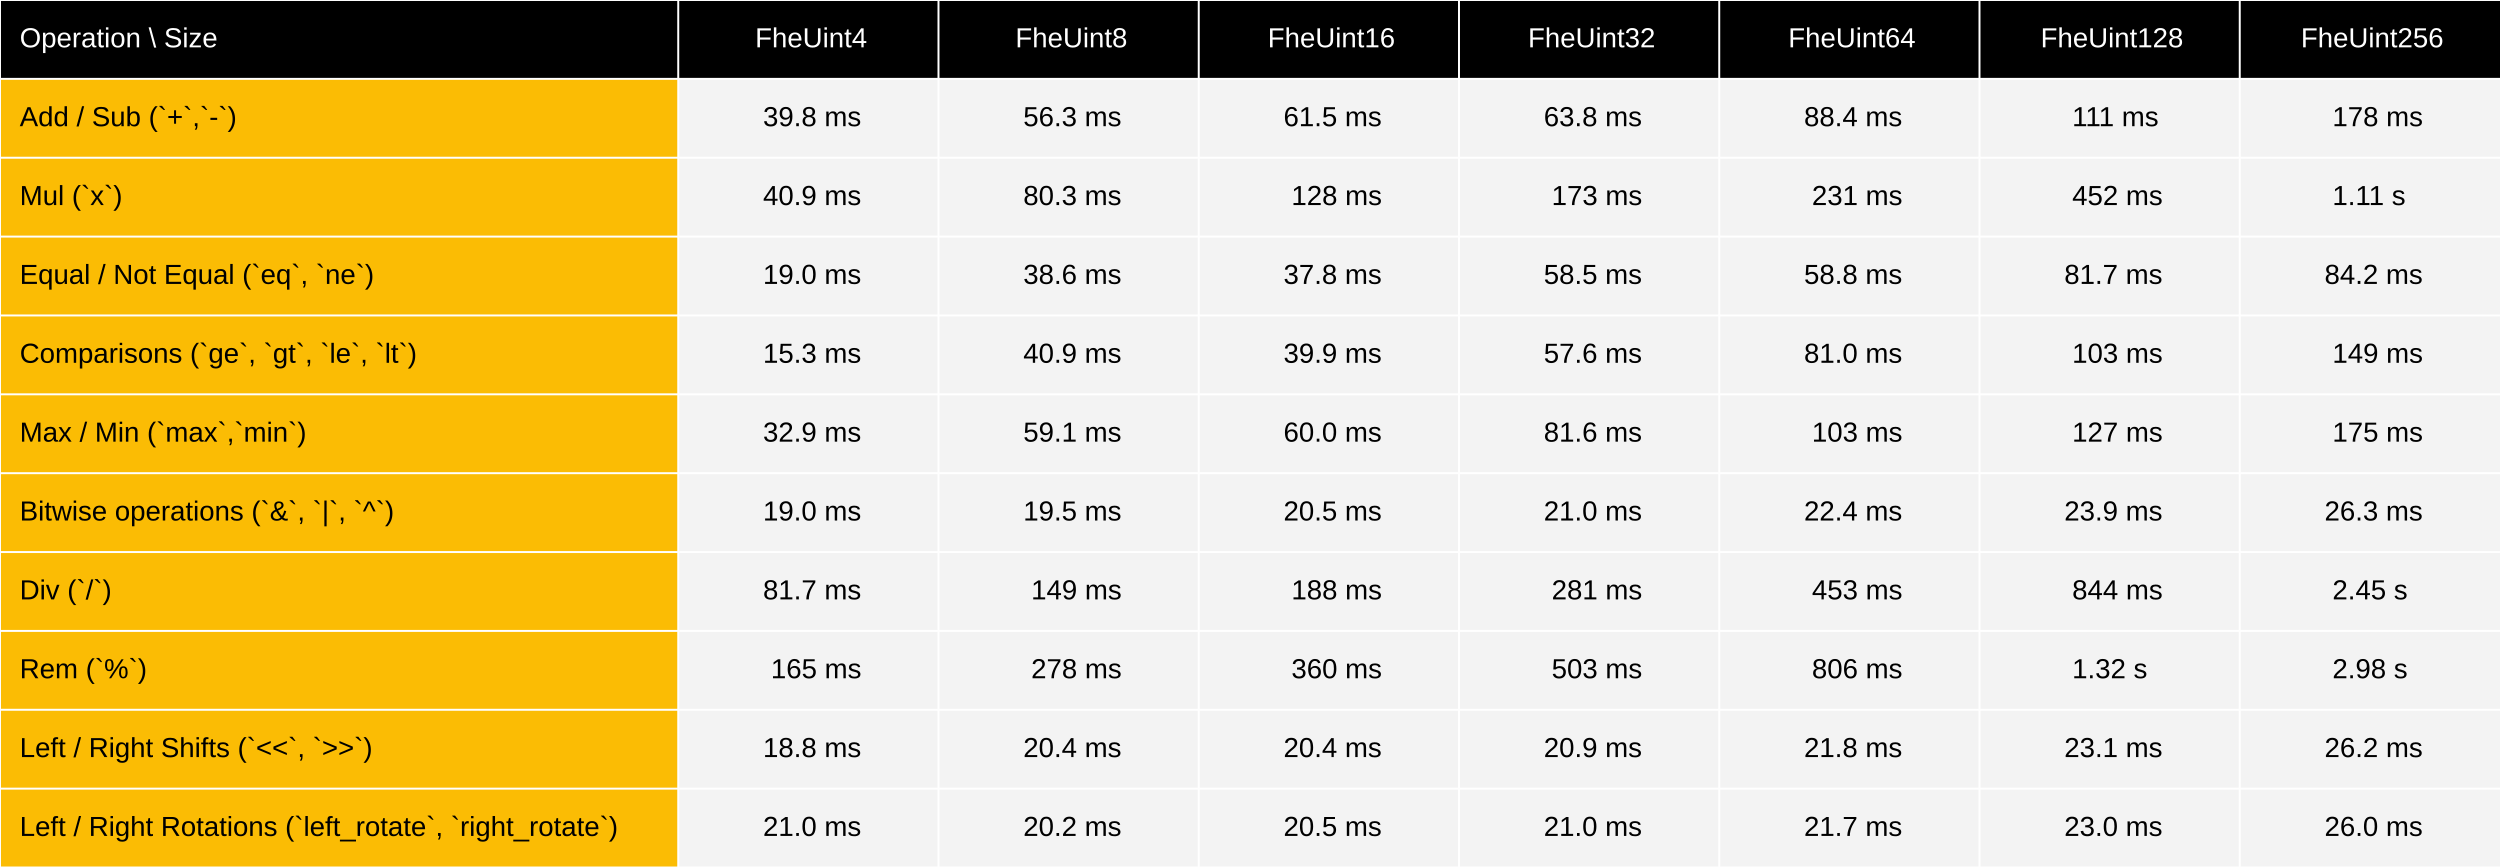
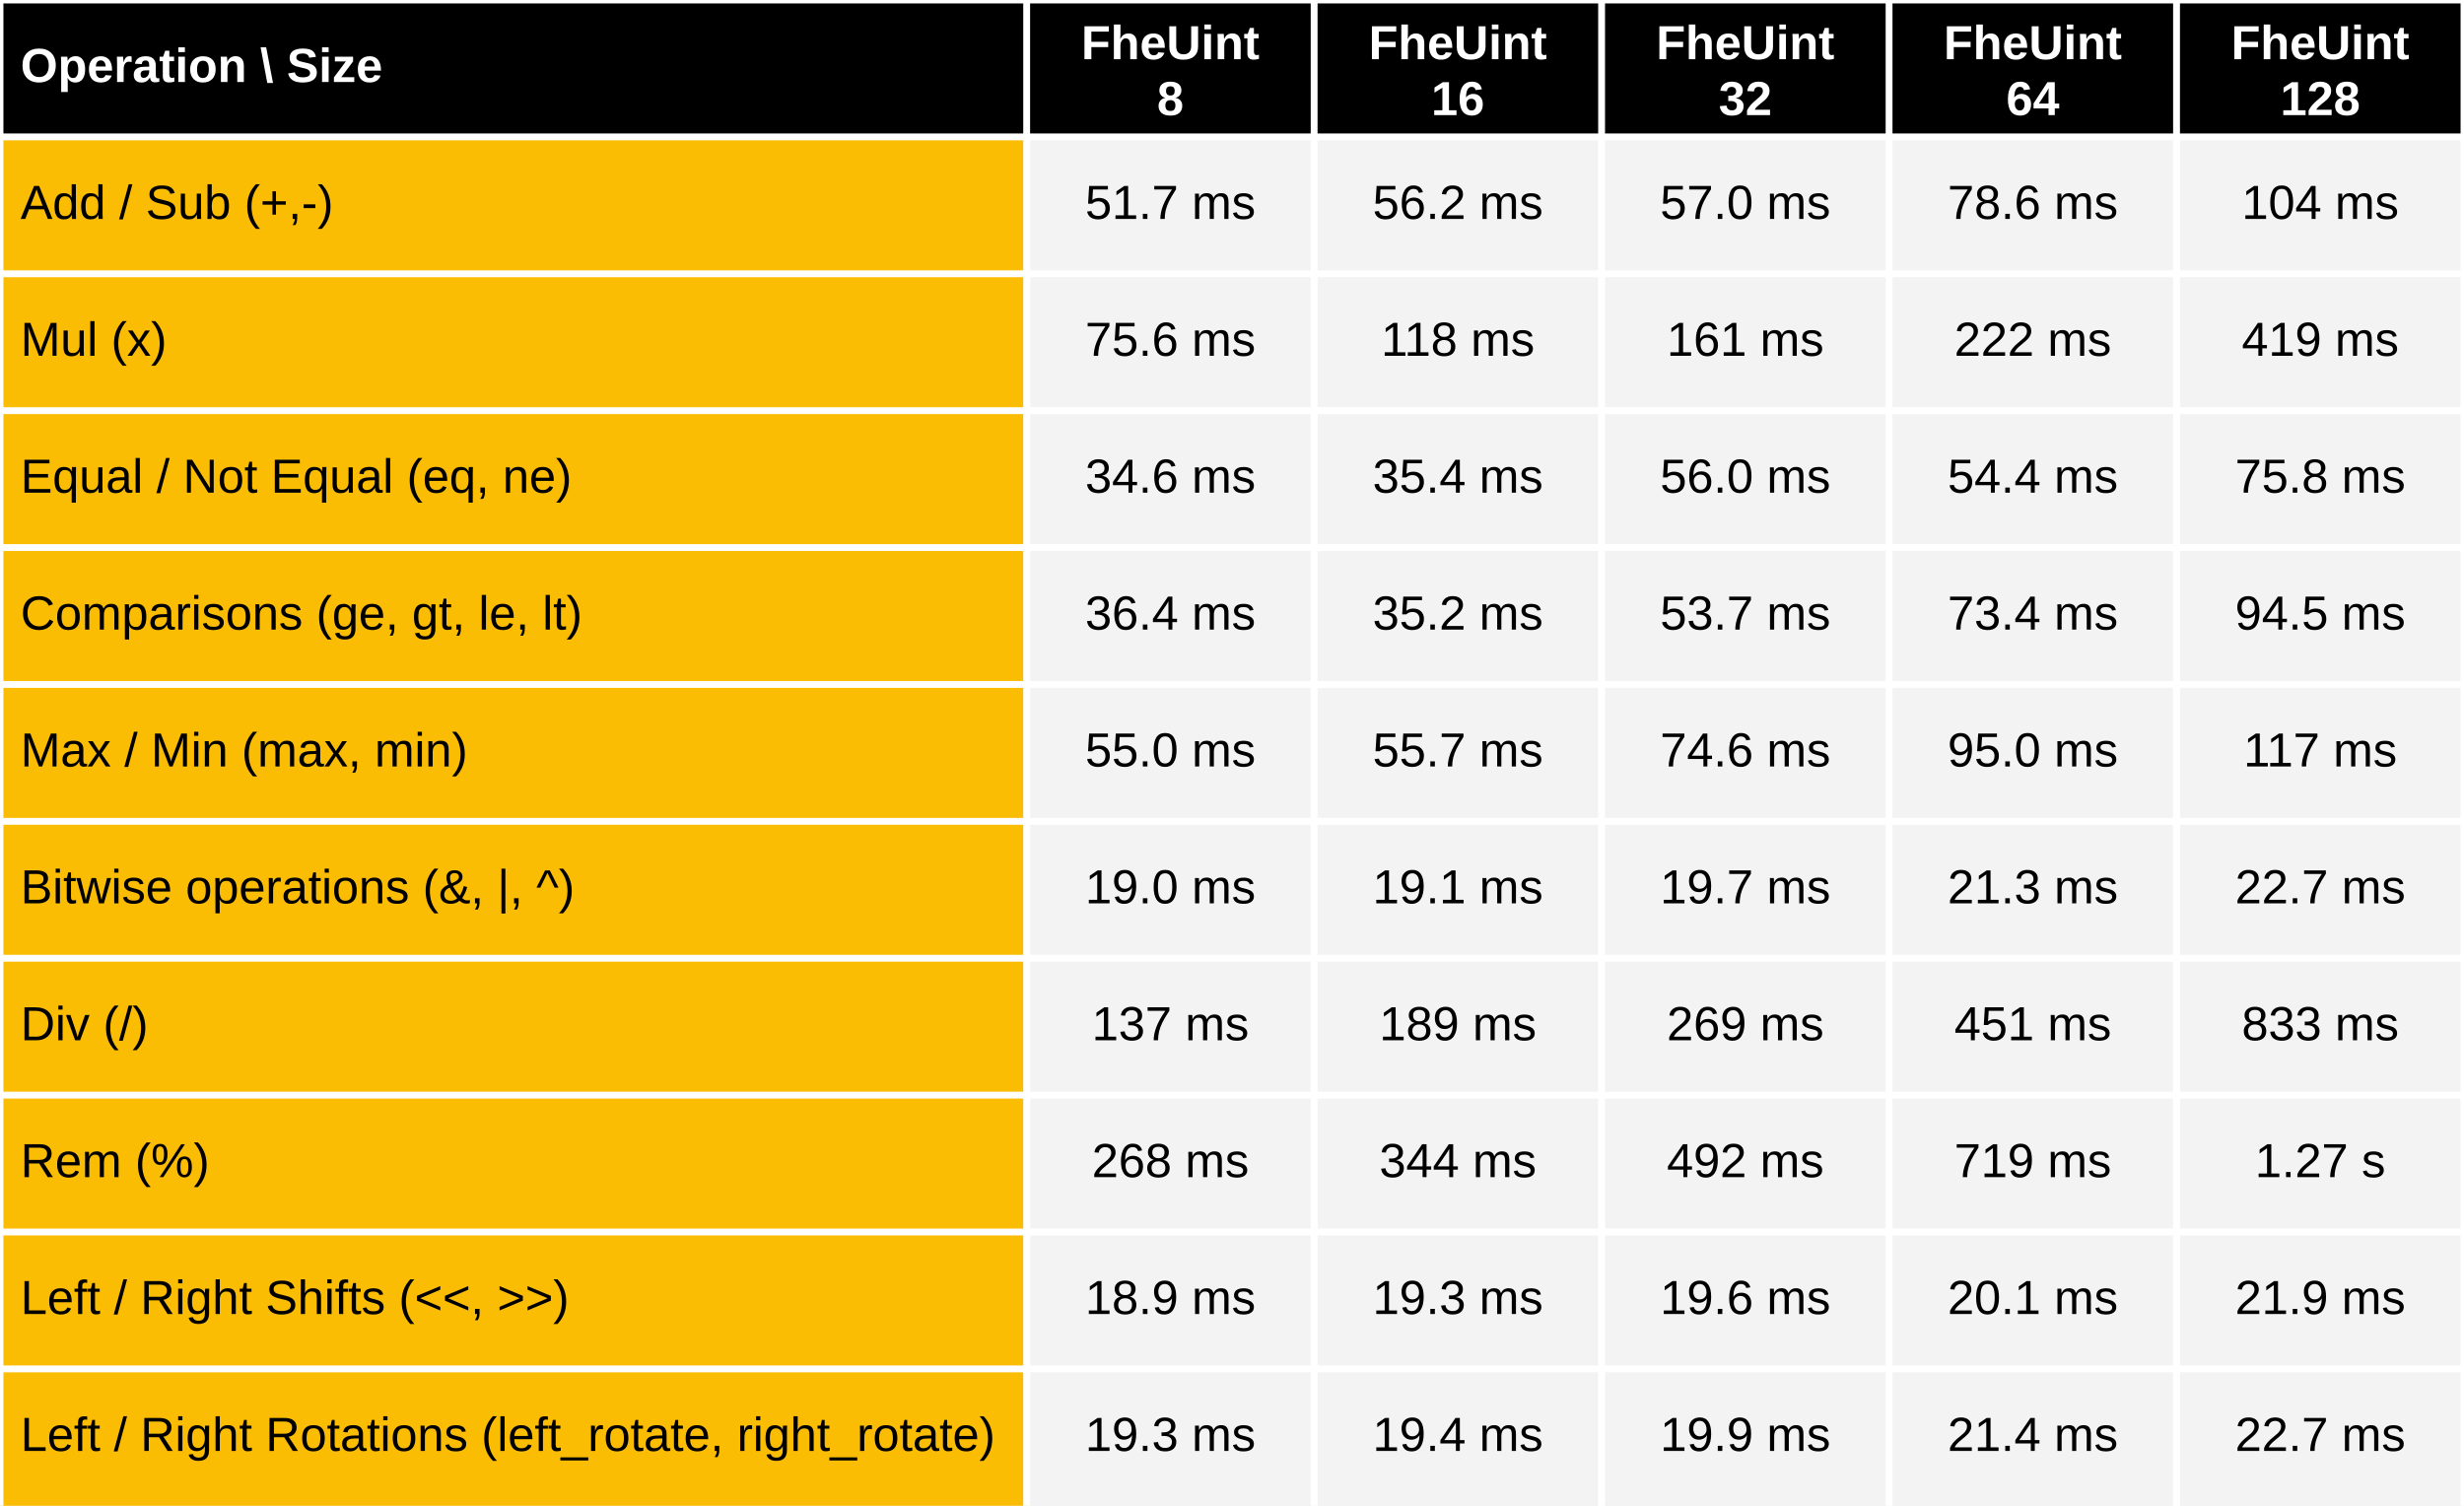
- <svg xmlns="http://www.w3.org/2000/svg" width="1268.0" height="440" viewBox="0 0 1268.0 440">
-   <rect x="0" y="0" width="1268.0" height="40" fill="black" />
-   <text x="10" y="24.0" fill="white" font-family="Arial" font-size="14">Operation \ Size</text>
-   <text x="383.0" y="24.0" fill="white" font-family="Arial" font-size="14">FheUint4</text>
-   <text x="515.0" y="24.0" fill="white" font-family="Arial" font-size="14">FheUint8</text>
-   <text x="643.0" y="24.0" fill="white" font-family="Arial" font-size="14">FheUint16</text>
-   <text x="775.0" y="24.0" fill="white" font-family="Arial" font-size="14">FheUint32</text>
-   <text x="907.0" y="24.0" fill="white" font-family="Arial" font-size="14">FheUint64</text>
-   <text x="1035.0" y="24.0" fill="white" font-family="Arial" font-size="14">FheUint128</text>
-   <text x="1167.0" y="24.0" fill="white" font-family="Arial" font-size="14">FheUint256</text>
-   <rect x="0" y="40" width="1268.0" height="40" fill="#fbbc04" />
-   <text x="10" y="64.0" fill="black" font-family="Arial" font-size="14">Add / Sub (`+`,`-`)</text>
-   <rect x="344.0" y="40" width="1268.0" height="40" fill="#f3f3f3" />
-   <text x="387.0" y="64.0" fill="black" font-family="Arial" font-size="14">39.8 ms</text>
-   <rect x="476.0" y="40" width="1268.0" height="40" fill="#f3f3f3" />
-   <text x="519.0" y="64.0" fill="black" font-family="Arial" font-size="14">56.3 ms</text>
-   <rect x="608.0" y="40" width="1268.0" height="40" fill="#f3f3f3" />
-   <text x="651.0" y="64.0" fill="black" font-family="Arial" font-size="14">61.5 ms</text>
-   <rect x="740.0" y="40" width="1268.0" height="40" fill="#f3f3f3" />
-   <text x="783.0" y="64.0" fill="black" font-family="Arial" font-size="14">63.8 ms</text>
-   <rect x="872.0" y="40" width="1268.0" height="40" fill="#f3f3f3" />
-   <text x="915.0" y="64.0" fill="black" font-family="Arial" font-size="14">88.4 ms</text>
-   <rect x="1004.0" y="40" width="1268.0" height="40" fill="#f3f3f3" />
-   <text x="1051.0" y="64.0" fill="black" font-family="Arial" font-size="14">111 ms</text>
-   <rect x="1136.0" y="40" width="1268.0" height="40" fill="#f3f3f3" />
-   <text x="1183.0" y="64.0" fill="black" font-family="Arial" font-size="14">178 ms</text>
-   <rect x="0" y="80" width="1268.0" height="40" fill="#fbbc04" />
-   <text x="10" y="104.0" fill="black" font-family="Arial" font-size="14">Mul (`x`)</text>
-   <rect x="344.0" y="80" width="1268.0" height="40" fill="#f3f3f3" />
-   <text x="387.0" y="104.0" fill="black" font-family="Arial" font-size="14">40.9 ms</text>
-   <rect x="476.0" y="80" width="1268.0" height="40" fill="#f3f3f3" />
-   <text x="519.0" y="104.0" fill="black" font-family="Arial" font-size="14">80.3 ms</text>
-   <rect x="608.0" y="80" width="1268.0" height="40" fill="#f3f3f3" />
-   <text x="655.0" y="104.0" fill="black" font-family="Arial" font-size="14">128 ms</text>
-   <rect x="740.0" y="80" width="1268.0" height="40" fill="#f3f3f3" />
-   <text x="787.0" y="104.0" fill="black" font-family="Arial" font-size="14">173 ms</text>
-   <rect x="872.0" y="80" width="1268.0" height="40" fill="#f3f3f3" />
-   <text x="919.0" y="104.0" fill="black" font-family="Arial" font-size="14">231 ms</text>
-   <rect x="1004.0" y="80" width="1268.0" height="40" fill="#f3f3f3" />
-   <text x="1051.0" y="104.0" fill="black" font-family="Arial" font-size="14">452 ms</text>
-   <rect x="1136.0" y="80" width="1268.0" height="40" fill="#f3f3f3" />
-   <text x="1183.0" y="104.0" fill="black" font-family="Arial" font-size="14">1.11 s</text>
-   <rect x="0" y="120" width="1268.0" height="40" fill="#fbbc04" />
-   <text x="10" y="144.0" fill="black" font-family="Arial" font-size="14">Equal / Not Equal (`eq`, `ne`)</text>
-   <rect x="344.0" y="120" width="1268.0" height="40" fill="#f3f3f3" />
-   <text x="387.0" y="144.0" fill="black" font-family="Arial" font-size="14">19.0 ms</text>
-   <rect x="476.0" y="120" width="1268.0" height="40" fill="#f3f3f3" />
-   <text x="519.0" y="144.0" fill="black" font-family="Arial" font-size="14">38.6 ms</text>
-   <rect x="608.0" y="120" width="1268.0" height="40" fill="#f3f3f3" />
-   <text x="651.0" y="144.0" fill="black" font-family="Arial" font-size="14">37.8 ms</text>
-   <rect x="740.0" y="120" width="1268.0" height="40" fill="#f3f3f3" />
-   <text x="783.0" y="144.0" fill="black" font-family="Arial" font-size="14">58.5 ms</text>
-   <rect x="872.0" y="120" width="1268.0" height="40" fill="#f3f3f3" />
-   <text x="915.0" y="144.0" fill="black" font-family="Arial" font-size="14">58.8 ms</text>
-   <rect x="1004.0" y="120" width="1268.0" height="40" fill="#f3f3f3" />
-   <text x="1047.0" y="144.0" fill="black" font-family="Arial" font-size="14">81.7 ms</text>
-   <rect x="1136.0" y="120" width="1268.0" height="40" fill="#f3f3f3" />
-   <text x="1179.0" y="144.0" fill="black" font-family="Arial" font-size="14">84.2 ms</text>
-   <rect x="0" y="160" width="1268.0" height="40" fill="#fbbc04" />
-   <text x="10" y="184.0" fill="black" font-family="Arial" font-size="14">Comparisons  (`ge`, `gt`, `le`, `lt`)</text>
-   <rect x="344.0" y="160" width="1268.0" height="40" fill="#f3f3f3" />
-   <text x="387.0" y="184.0" fill="black" font-family="Arial" font-size="14">15.3 ms</text>
-   <rect x="476.0" y="160" width="1268.0" height="40" fill="#f3f3f3" />
-   <text x="519.0" y="184.0" fill="black" font-family="Arial" font-size="14">40.9 ms</text>
-   <rect x="608.0" y="160" width="1268.0" height="40" fill="#f3f3f3" />
-   <text x="651.0" y="184.0" fill="black" font-family="Arial" font-size="14">39.9 ms</text>
-   <rect x="740.0" y="160" width="1268.0" height="40" fill="#f3f3f3" />
-   <text x="783.0" y="184.0" fill="black" font-family="Arial" font-size="14">57.6 ms</text>
-   <rect x="872.0" y="160" width="1268.0" height="40" fill="#f3f3f3" />
-   <text x="915.0" y="184.0" fill="black" font-family="Arial" font-size="14">81.0 ms</text>
-   <rect x="1004.0" y="160" width="1268.0" height="40" fill="#f3f3f3" />
-   <text x="1051.0" y="184.0" fill="black" font-family="Arial" font-size="14">103 ms</text>
-   <rect x="1136.0" y="160" width="1268.0" height="40" fill="#f3f3f3" />
-   <text x="1183.0" y="184.0" fill="black" font-family="Arial" font-size="14">149 ms</text>
-   <rect x="0" y="200" width="1268.0" height="40" fill="#fbbc04" />
-   <text x="10" y="224.0" fill="black" font-family="Arial" font-size="14">Max / Min   (`max`,`min`)</text>
-   <rect x="344.0" y="200" width="1268.0" height="40" fill="#f3f3f3" />
-   <text x="387.0" y="224.0" fill="black" font-family="Arial" font-size="14">32.9 ms</text>
-   <rect x="476.0" y="200" width="1268.0" height="40" fill="#f3f3f3" />
-   <text x="519.0" y="224.0" fill="black" font-family="Arial" font-size="14">59.1 ms</text>
-   <rect x="608.0" y="200" width="1268.0" height="40" fill="#f3f3f3" />
-   <text x="651.0" y="224.0" fill="black" font-family="Arial" font-size="14">60.0 ms</text>
-   <rect x="740.0" y="200" width="1268.0" height="40" fill="#f3f3f3" />
-   <text x="783.0" y="224.0" fill="black" font-family="Arial" font-size="14">81.6 ms</text>
-   <rect x="872.0" y="200" width="1268.0" height="40" fill="#f3f3f3" />
-   <text x="919.0" y="224.0" fill="black" font-family="Arial" font-size="14">103 ms</text>
-   <rect x="1004.0" y="200" width="1268.0" height="40" fill="#f3f3f3" />
-   <text x="1051.0" y="224.0" fill="black" font-family="Arial" font-size="14">127 ms</text>
-   <rect x="1136.0" y="200" width="1268.0" height="40" fill="#f3f3f3" />
-   <text x="1183.0" y="224.0" fill="black" font-family="Arial" font-size="14">175 ms</text>
-   <rect x="0" y="240" width="1268.0" height="40" fill="#fbbc04" />
-   <text x="10" y="264.0" fill="black" font-family="Arial" font-size="14">Bitwise operations (`&amp;`, `|`, `^`)</text>
-   <rect x="344.0" y="240" width="1268.0" height="40" fill="#f3f3f3" />
-   <text x="387.0" y="264.0" fill="black" font-family="Arial" font-size="14">19.0 ms</text>
-   <rect x="476.0" y="240" width="1268.0" height="40" fill="#f3f3f3" />
-   <text x="519.0" y="264.0" fill="black" font-family="Arial" font-size="14">19.5 ms</text>
-   <rect x="608.0" y="240" width="1268.0" height="40" fill="#f3f3f3" />
-   <text x="651.0" y="264.0" fill="black" font-family="Arial" font-size="14">20.5 ms</text>
-   <rect x="740.0" y="240" width="1268.0" height="40" fill="#f3f3f3" />
-   <text x="783.0" y="264.0" fill="black" font-family="Arial" font-size="14">21.0 ms</text>
-   <rect x="872.0" y="240" width="1268.0" height="40" fill="#f3f3f3" />
-   <text x="915.0" y="264.0" fill="black" font-family="Arial" font-size="14">22.4 ms</text>
-   <rect x="1004.0" y="240" width="1268.0" height="40" fill="#f3f3f3" />
-   <text x="1047.0" y="264.0" fill="black" font-family="Arial" font-size="14">23.9 ms</text>
-   <rect x="1136.0" y="240" width="1268.0" height="40" fill="#f3f3f3" />
-   <text x="1179.0" y="264.0" fill="black" font-family="Arial" font-size="14">26.3 ms</text>
-   <rect x="0" y="280" width="1268.0" height="40" fill="#fbbc04" />
-   <text x="10" y="304.0" fill="black" font-family="Arial" font-size="14">Div  (`/`)</text>
-   <rect x="344.0" y="280" width="1268.0" height="40" fill="#f3f3f3" />
-   <text x="387.0" y="304.0" fill="black" font-family="Arial" font-size="14">81.7 ms</text>
-   <rect x="476.0" y="280" width="1268.0" height="40" fill="#f3f3f3" />
-   <text x="523.0" y="304.0" fill="black" font-family="Arial" font-size="14">149 ms</text>
-   <rect x="608.0" y="280" width="1268.0" height="40" fill="#f3f3f3" />
-   <text x="655.0" y="304.0" fill="black" font-family="Arial" font-size="14">188 ms</text>
-   <rect x="740.0" y="280" width="1268.0" height="40" fill="#f3f3f3" />
-   <text x="787.0" y="304.0" fill="black" font-family="Arial" font-size="14">281 ms</text>
-   <rect x="872.0" y="280" width="1268.0" height="40" fill="#f3f3f3" />
-   <text x="919.0" y="304.0" fill="black" font-family="Arial" font-size="14">453 ms</text>
-   <rect x="1004.0" y="280" width="1268.0" height="40" fill="#f3f3f3" />
-   <text x="1051.0" y="304.0" fill="black" font-family="Arial" font-size="14">844 ms</text>
-   <rect x="1136.0" y="280" width="1268.0" height="40" fill="#f3f3f3" />
-   <text x="1183.0" y="304.0" fill="black" font-family="Arial" font-size="14">2.45 s</text>
-   <rect x="0" y="320" width="1268.0" height="40" fill="#fbbc04" />
-   <text x="10" y="344.0" fill="black" font-family="Arial" font-size="14">Rem  (`%`)</text>
-   <rect x="344.0" y="320" width="1268.0" height="40" fill="#f3f3f3" />
-   <text x="391.0" y="344.0" fill="black" font-family="Arial" font-size="14">165 ms</text>
-   <rect x="476.0" y="320" width="1268.0" height="40" fill="#f3f3f3" />
-   <text x="523.0" y="344.0" fill="black" font-family="Arial" font-size="14">278 ms</text>
-   <rect x="608.0" y="320" width="1268.0" height="40" fill="#f3f3f3" />
-   <text x="655.0" y="344.0" fill="black" font-family="Arial" font-size="14">360 ms</text>
-   <rect x="740.0" y="320" width="1268.0" height="40" fill="#f3f3f3" />
-   <text x="787.0" y="344.0" fill="black" font-family="Arial" font-size="14">503 ms</text>
-   <rect x="872.0" y="320" width="1268.0" height="40" fill="#f3f3f3" />
-   <text x="919.0" y="344.0" fill="black" font-family="Arial" font-size="14">806 ms</text>
-   <rect x="1004.0" y="320" width="1268.0" height="40" fill="#f3f3f3" />
-   <text x="1051.0" y="344.0" fill="black" font-family="Arial" font-size="14">1.32 s</text>
-   <rect x="1136.0" y="320" width="1268.0" height="40" fill="#f3f3f3" />
-   <text x="1183.0" y="344.0" fill="black" font-family="Arial" font-size="14">2.98 s</text>
-   <rect x="0" y="360" width="1268.0" height="40" fill="#fbbc04" />
-   <text x="10" y="384.0" fill="black" font-family="Arial" font-size="14">Left / Right Shifts (`&lt;&lt;`, `&gt;&gt;`)</text>
-   <rect x="344.0" y="360" width="1268.0" height="40" fill="#f3f3f3" />
-   <text x="387.0" y="384.0" fill="black" font-family="Arial" font-size="14">18.8 ms</text>
-   <rect x="476.0" y="360" width="1268.0" height="40" fill="#f3f3f3" />
-   <text x="519.0" y="384.0" fill="black" font-family="Arial" font-size="14">20.4 ms</text>
-   <rect x="608.0" y="360" width="1268.0" height="40" fill="#f3f3f3" />
-   <text x="651.0" y="384.0" fill="black" font-family="Arial" font-size="14">20.4 ms</text>
-   <rect x="740.0" y="360" width="1268.0" height="40" fill="#f3f3f3" />
-   <text x="783.0" y="384.0" fill="black" font-family="Arial" font-size="14">20.9 ms</text>
-   <rect x="872.0" y="360" width="1268.0" height="40" fill="#f3f3f3" />
-   <text x="915.0" y="384.0" fill="black" font-family="Arial" font-size="14">21.8 ms</text>
-   <rect x="1004.0" y="360" width="1268.0" height="40" fill="#f3f3f3" />
-   <text x="1047.0" y="384.0" fill="black" font-family="Arial" font-size="14">23.1 ms</text>
-   <rect x="1136.0" y="360" width="1268.0" height="40" fill="#f3f3f3" />
-   <text x="1179.0" y="384.0" fill="black" font-family="Arial" font-size="14">26.2 ms</text>
-   <rect x="0" y="400" width="1268.0" height="40" fill="#fbbc04" />
-   <text x="10" y="424.0" fill="black" font-family="Arial" font-size="14">Left / Right Rotations (`left_rotate`, `right_rotate`)</text>
-   <rect x="344.0" y="400" width="1268.0" height="40" fill="#f3f3f3" />
-   <text x="387.0" y="424.0" fill="black" font-family="Arial" font-size="14">21.0 ms</text>
-   <rect x="476.0" y="400" width="1268.0" height="40" fill="#f3f3f3" />
-   <text x="519.0" y="424.0" fill="black" font-family="Arial" font-size="14">20.2 ms</text>
-   <rect x="608.0" y="400" width="1268.0" height="40" fill="#f3f3f3" />
-   <text x="651.0" y="424.0" fill="black" font-family="Arial" font-size="14">20.5 ms</text>
-   <rect x="740.0" y="400" width="1268.0" height="40" fill="#f3f3f3" />
-   <text x="783.0" y="424.0" fill="black" font-family="Arial" font-size="14">21.0 ms</text>
-   <rect x="872.0" y="400" width="1268.0" height="40" fill="#f3f3f3" />
-   <text x="915.0" y="424.0" fill="black" font-family="Arial" font-size="14">21.7 ms</text>
-   <rect x="1004.0" y="400" width="1268.0" height="40" fill="#f3f3f3" />
-   <text x="1047.0" y="424.0" fill="black" font-family="Arial" font-size="14">23.0 ms</text>
-   <rect x="1136.0" y="400" width="1268.0" height="40" fill="#f3f3f3" />
-   <text x="1179.0" y="424.0" fill="black" font-family="Arial" font-size="14">26.0 ms</text>
-   <line x1="0" y1="0" x2="0" y2="440" stroke="white" />
-   <line x1="344.0" y1="0" x2="344.0" y2="440" stroke="white" />
-   <line x1="476.0" y1="0" x2="476.0" y2="440" stroke="white" />
-   <line x1="608.0" y1="0" x2="608.0" y2="440" stroke="white" />
-   <line x1="740.0" y1="0" x2="740.0" y2="440" stroke="white" />
-   <line x1="872.0" y1="0" x2="872.0" y2="440" stroke="white" />
-   <line x1="1004.0" y1="0" x2="1004.0" y2="440" stroke="white" />
-   <line x1="1136.0" y1="0" x2="1136.0" y2="440" stroke="white" />
-   <line x1="0" y1="0" x2="1268.0" y2="0" stroke="white" />
-   <line x1="0" y1="40" x2="1268.0" y2="40" stroke="white" />
-   <line x1="0" y1="80" x2="1268.0" y2="80" stroke="white" />
-   <line x1="0" y1="120" x2="1268.0" y2="120" stroke="white" />
-   <line x1="0" y1="160" x2="1268.0" y2="160" stroke="white" />
-   <line x1="0" y1="200" x2="1268.0" y2="200" stroke="white" />
-   <line x1="0" y1="240" x2="1268.0" y2="240" stroke="white" />
-   <line x1="0" y1="280" x2="1268.0" y2="280" stroke="white" />
-   <line x1="0" y1="320" x2="1268.0" y2="320" stroke="white" />
-   <line x1="0" y1="360" x2="1268.0" y2="360" stroke="white" />
-   <line x1="0" y1="400" x2="1268.0" y2="400" stroke="white" />
-   <line x1="0" y1="440" x2="1268.0" y2="440" stroke="white" />
+ <svg xmlns="http://www.w3.org/2000/svg" viewBox="0 0 720 440" preserveAspectRatio="meet" width="100%" height="440">
+   <rect x="0" y="0" width="720" height="40" fill="black" />
+   <text dominant-baseline="middle" text-anchor="start" font-family="Arial" font-size="14" font-weight="bold" fill="white" x="6" y="20.0">Operation \ Size</text>
+   <text dominant-baseline="middle" text-anchor="middle" font-family="Arial" font-size="14" font-weight="bold" fill="white" x="342.0" y="13.333">FheUint</text>
+   <text dominant-baseline="middle" text-anchor="middle" font-family="Arial" font-size="14" font-weight="bold" fill="white" x="342.0" y="29.667">8</text>
+   <text dominant-baseline="middle" text-anchor="middle" font-family="Arial" font-size="14" font-weight="bold" fill="white" x="426.0" y="13.333">FheUint</text>
+   <text dominant-baseline="middle" text-anchor="middle" font-family="Arial" font-size="14" font-weight="bold" fill="white" x="426.0" y="29.667">16</text>
+   <text dominant-baseline="middle" text-anchor="middle" font-family="Arial" font-size="14" font-weight="bold" fill="white" x="510.0" y="13.333">FheUint</text>
+   <text dominant-baseline="middle" text-anchor="middle" font-family="Arial" font-size="14" font-weight="bold" fill="white" x="510.0" y="29.667">32</text>
+   <text dominant-baseline="middle" text-anchor="middle" font-family="Arial" font-size="14" font-weight="bold" fill="white" x="594.0" y="13.333">FheUint</text>
+   <text dominant-baseline="middle" text-anchor="middle" font-family="Arial" font-size="14" font-weight="bold" fill="white" x="594.0" y="29.667">64</text>
+   <text dominant-baseline="middle" text-anchor="middle" font-family="Arial" font-size="14" font-weight="bold" fill="white" x="678.0" y="13.333">FheUint</text>
+   <text dominant-baseline="middle" text-anchor="middle" font-family="Arial" font-size="14" font-weight="bold" fill="white" x="678.0" y="29.667">128</text>
+   <rect x="0" y="40" width="300" height="400" fill="#fbbc04" />
+   <rect x="300" y="40" width="420" height="400" fill="#f3f3f3" />
+   <text dominant-baseline="middle" text-anchor="start" font-family="Arial" font-size="14" font-weight="normal" fill="black" x="6" y="60.0">Add / Sub (+,-)</text>
+   <text dominant-baseline="middle" text-anchor="middle" font-family="Arial" font-size="14" font-weight="normal" fill="black" x="342.0" y="60.0">51.7 ms</text>
+   <text dominant-baseline="middle" text-anchor="middle" font-family="Arial" font-size="14" font-weight="normal" fill="black" x="426.0" y="60.0">56.2 ms</text>
+   <text dominant-baseline="middle" text-anchor="middle" font-family="Arial" font-size="14" font-weight="normal" fill="black" x="510.0" y="60.0">57.0 ms</text>
+   <text dominant-baseline="middle" text-anchor="middle" font-family="Arial" font-size="14" font-weight="normal" fill="black" x="594.0" y="60.0">78.6 ms</text>
+   <text dominant-baseline="middle" text-anchor="middle" font-family="Arial" font-size="14" font-weight="normal" fill="black" x="678.0" y="60.0">104 ms</text>
+   <text dominant-baseline="middle" text-anchor="start" font-family="Arial" font-size="14" font-weight="normal" fill="black" x="6" y="100.0">Mul (x)</text>
+   <text dominant-baseline="middle" text-anchor="middle" font-family="Arial" font-size="14" font-weight="normal" fill="black" x="342.0" y="100.0">75.6 ms</text>
+   <text dominant-baseline="middle" text-anchor="middle" font-family="Arial" font-size="14" font-weight="normal" fill="black" x="426.0" y="100.0">118 ms</text>
+   <text dominant-baseline="middle" text-anchor="middle" font-family="Arial" font-size="14" font-weight="normal" fill="black" x="510.0" y="100.0">161 ms</text>
+   <text dominant-baseline="middle" text-anchor="middle" font-family="Arial" font-size="14" font-weight="normal" fill="black" x="594.0" y="100.0">222 ms</text>
+   <text dominant-baseline="middle" text-anchor="middle" font-family="Arial" font-size="14" font-weight="normal" fill="black" x="678.0" y="100.0">419 ms</text>
+   <text dominant-baseline="middle" text-anchor="start" font-family="Arial" font-size="14" font-weight="normal" fill="black" x="6" y="140.0">Equal / Not Equal (eq, ne)</text>
+   <text dominant-baseline="middle" text-anchor="middle" font-family="Arial" font-size="14" font-weight="normal" fill="black" x="342.0" y="140.0">34.6 ms</text>
+   <text dominant-baseline="middle" text-anchor="middle" font-family="Arial" font-size="14" font-weight="normal" fill="black" x="426.0" y="140.0">35.4 ms</text>
+   <text dominant-baseline="middle" text-anchor="middle" font-family="Arial" font-size="14" font-weight="normal" fill="black" x="510.0" y="140.0">56.0 ms</text>
+   <text dominant-baseline="middle" text-anchor="middle" font-family="Arial" font-size="14" font-weight="normal" fill="black" x="594.0" y="140.0">54.4 ms</text>
+   <text dominant-baseline="middle" text-anchor="middle" font-family="Arial" font-size="14" font-weight="normal" fill="black" x="678.0" y="140.0">75.8 ms</text>
+   <text dominant-baseline="middle" text-anchor="start" font-family="Arial" font-size="14" font-weight="normal" fill="black" x="6" y="180.0">Comparisons (ge, gt, le, lt)</text>
+   <text dominant-baseline="middle" text-anchor="middle" font-family="Arial" font-size="14" font-weight="normal" fill="black" x="342.0" y="180.0">36.4 ms</text>
+   <text dominant-baseline="middle" text-anchor="middle" font-family="Arial" font-size="14" font-weight="normal" fill="black" x="426.0" y="180.0">35.2 ms</text>
+   <text dominant-baseline="middle" text-anchor="middle" font-family="Arial" font-size="14" font-weight="normal" fill="black" x="510.0" y="180.0">53.7 ms</text>
+   <text dominant-baseline="middle" text-anchor="middle" font-family="Arial" font-size="14" font-weight="normal" fill="black" x="594.0" y="180.0">73.4 ms</text>
+   <text dominant-baseline="middle" text-anchor="middle" font-family="Arial" font-size="14" font-weight="normal" fill="black" x="678.0" y="180.0">94.5 ms</text>
+   <text dominant-baseline="middle" text-anchor="start" font-family="Arial" font-size="14" font-weight="normal" fill="black" x="6" y="220.0">Max / Min (max, min)</text>
+   <text dominant-baseline="middle" text-anchor="middle" font-family="Arial" font-size="14" font-weight="normal" fill="black" x="342.0" y="220.0">55.0 ms</text>
+   <text dominant-baseline="middle" text-anchor="middle" font-family="Arial" font-size="14" font-weight="normal" fill="black" x="426.0" y="220.0">55.7 ms</text>
+   <text dominant-baseline="middle" text-anchor="middle" font-family="Arial" font-size="14" font-weight="normal" fill="black" x="510.0" y="220.0">74.6 ms</text>
+   <text dominant-baseline="middle" text-anchor="middle" font-family="Arial" font-size="14" font-weight="normal" fill="black" x="594.0" y="220.0">95.0 ms</text>
+   <text dominant-baseline="middle" text-anchor="middle" font-family="Arial" font-size="14" font-weight="normal" fill="black" x="678.0" y="220.0">117 ms</text>
+   <text dominant-baseline="middle" text-anchor="start" font-family="Arial" font-size="14" font-weight="normal" fill="black" x="6" y="260.0">Bitwise operations (&amp;, |, ^)</text>
+   <text dominant-baseline="middle" text-anchor="middle" font-family="Arial" font-size="14" font-weight="normal" fill="black" x="342.0" y="260.0">19.0 ms</text>
+   <text dominant-baseline="middle" text-anchor="middle" font-family="Arial" font-size="14" font-weight="normal" fill="black" x="426.0" y="260.0">19.1 ms</text>
+   <text dominant-baseline="middle" text-anchor="middle" font-family="Arial" font-size="14" font-weight="normal" fill="black" x="510.0" y="260.0">19.7 ms</text>
+   <text dominant-baseline="middle" text-anchor="middle" font-family="Arial" font-size="14" font-weight="normal" fill="black" x="594.0" y="260.0">21.3 ms</text>
+   <text dominant-baseline="middle" text-anchor="middle" font-family="Arial" font-size="14" font-weight="normal" fill="black" x="678.0" y="260.0">22.7 ms</text>
+   <text dominant-baseline="middle" text-anchor="start" font-family="Arial" font-size="14" font-weight="normal" fill="black" x="6" y="300.0">Div  (/)</text>
+   <text dominant-baseline="middle" text-anchor="middle" font-family="Arial" font-size="14" font-weight="normal" fill="black" x="342.0" y="300.0">137 ms</text>
+   <text dominant-baseline="middle" text-anchor="middle" font-family="Arial" font-size="14" font-weight="normal" fill="black" x="426.0" y="300.0">189 ms</text>
+   <text dominant-baseline="middle" text-anchor="middle" font-family="Arial" font-size="14" font-weight="normal" fill="black" x="510.0" y="300.0">269 ms</text>
+   <text dominant-baseline="middle" text-anchor="middle" font-family="Arial" font-size="14" font-weight="normal" fill="black" x="594.0" y="300.0">451 ms</text>
+   <text dominant-baseline="middle" text-anchor="middle" font-family="Arial" font-size="14" font-weight="normal" fill="black" x="678.0" y="300.0">833 ms</text>
+   <text dominant-baseline="middle" text-anchor="start" font-family="Arial" font-size="14" font-weight="normal" fill="black" x="6" y="340.0">Rem  (%)</text>
+   <text dominant-baseline="middle" text-anchor="middle" font-family="Arial" font-size="14" font-weight="normal" fill="black" x="342.0" y="340.0">268 ms</text>
+   <text dominant-baseline="middle" text-anchor="middle" font-family="Arial" font-size="14" font-weight="normal" fill="black" x="426.0" y="340.0">344 ms</text>
+   <text dominant-baseline="middle" text-anchor="middle" font-family="Arial" font-size="14" font-weight="normal" fill="black" x="510.0" y="340.0">492 ms</text>
+   <text dominant-baseline="middle" text-anchor="middle" font-family="Arial" font-size="14" font-weight="normal" fill="black" x="594.0" y="340.0">719 ms</text>
+   <text dominant-baseline="middle" text-anchor="middle" font-family="Arial" font-size="14" font-weight="normal" fill="black" x="678.0" y="340.0">1.27 s</text>
+   <text dominant-baseline="middle" text-anchor="start" font-family="Arial" font-size="14" font-weight="normal" fill="black" x="6" y="380.0">Left / Right Shifts (&lt;&lt;, &gt;&gt;)</text>
+   <text dominant-baseline="middle" text-anchor="middle" font-family="Arial" font-size="14" font-weight="normal" fill="black" x="342.0" y="380.0">18.9 ms</text>
+   <text dominant-baseline="middle" text-anchor="middle" font-family="Arial" font-size="14" font-weight="normal" fill="black" x="426.0" y="380.0">19.3 ms</text>
+   <text dominant-baseline="middle" text-anchor="middle" font-family="Arial" font-size="14" font-weight="normal" fill="black" x="510.0" y="380.0">19.6 ms</text>
+   <text dominant-baseline="middle" text-anchor="middle" font-family="Arial" font-size="14" font-weight="normal" fill="black" x="594.0" y="380.0">20.1 ms</text>
+   <text dominant-baseline="middle" text-anchor="middle" font-family="Arial" font-size="14" font-weight="normal" fill="black" x="678.0" y="380.0">21.9 ms</text>
+   <text dominant-baseline="middle" text-anchor="start" font-family="Arial" font-size="14" font-weight="normal" fill="black" x="6" y="420.0">Left / Right Rotations (left_rotate, right_rotate)</text>
+   <text dominant-baseline="middle" text-anchor="middle" font-family="Arial" font-size="14" font-weight="normal" fill="black" x="342.0" y="420.0">19.3 ms</text>
+   <text dominant-baseline="middle" text-anchor="middle" font-family="Arial" font-size="14" font-weight="normal" fill="black" x="426.0" y="420.0">19.4 ms</text>
+   <text dominant-baseline="middle" text-anchor="middle" font-family="Arial" font-size="14" font-weight="normal" fill="black" x="510.0" y="420.0">19.9 ms</text>
+   <text dominant-baseline="middle" text-anchor="middle" font-family="Arial" font-size="14" font-weight="normal" fill="black" x="594.0" y="420.0">21.4 ms</text>
+   <text dominant-baseline="middle" text-anchor="middle" font-family="Arial" font-size="14" font-weight="normal" fill="black" x="678.0" y="420.0">22.7 ms</text>
+   <line stroke="white" stroke-width="2" x1="0" y1="0" x2="720" y2="0" />
+   <line stroke="white" stroke-width="2" x1="0" y1="40" x2="720" y2="40" />
+   <line stroke="white" stroke-width="2" x1="0" y1="80" x2="720" y2="80" />
+   <line stroke="white" stroke-width="2" x1="0" y1="120" x2="720" y2="120" />
+   <line stroke="white" stroke-width="2" x1="0" y1="160" x2="720" y2="160" />
+   <line stroke="white" stroke-width="2" x1="0" y1="200" x2="720" y2="200" />
+   <line stroke="white" stroke-width="2" x1="0" y1="240" x2="720" y2="240" />
+   <line stroke="white" stroke-width="2" x1="0" y1="280" x2="720" y2="280" />
+   <line stroke="white" stroke-width="2" x1="0" y1="320" x2="720" y2="320" />
+   <line stroke="white" stroke-width="2" x1="0" y1="360" x2="720" y2="360" />
+   <line stroke="white" stroke-width="2" x1="0" y1="400" x2="720" y2="400" />
+   <line stroke="white" stroke-width="2" x1="0" y1="0" x2="0" y2="440" />
+   <line stroke="white" stroke-width="2" x1="300.0" y1="0" x2="300.0" y2="440" />
+   <line stroke="white" stroke-width="2" x1="384.0" y1="0" x2="384.0" y2="440" />
+   <line stroke="white" stroke-width="2" x1="468.0" y1="0" x2="468.0" y2="440" />
+   <line stroke="white" stroke-width="2" x1="552.0" y1="0" x2="552.0" y2="440" />
+   <line stroke="white" stroke-width="2" x1="636.0" y1="0" x2="636.0" y2="440" />
+   <line stroke="white" stroke-width="2" x1="720.0" y1="0" x2="720.0" y2="440" />
</svg>
